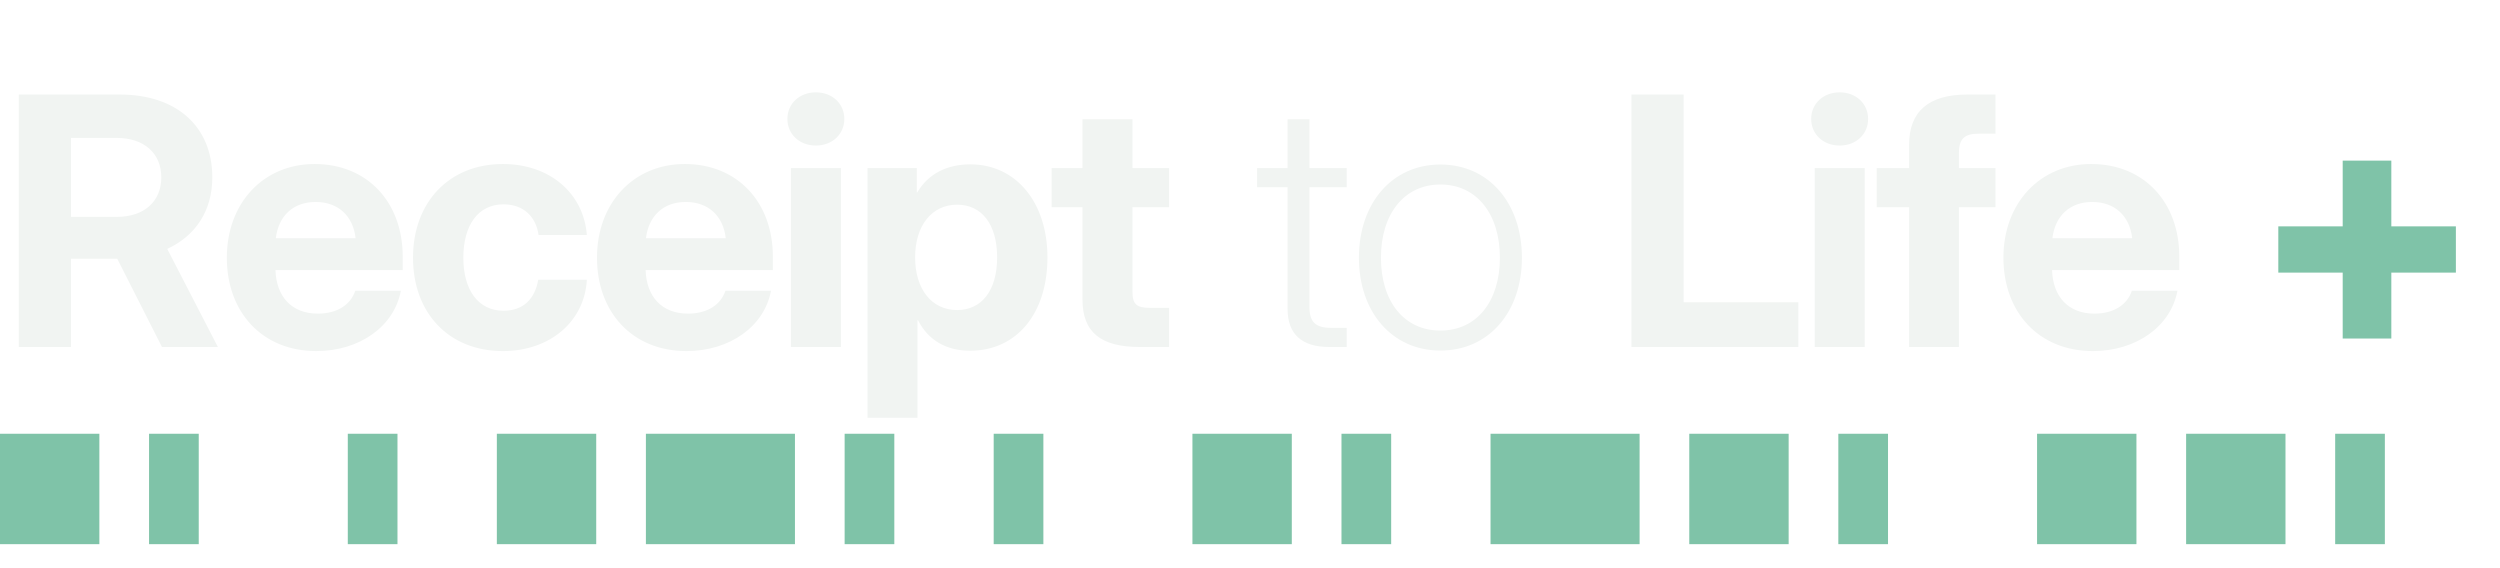
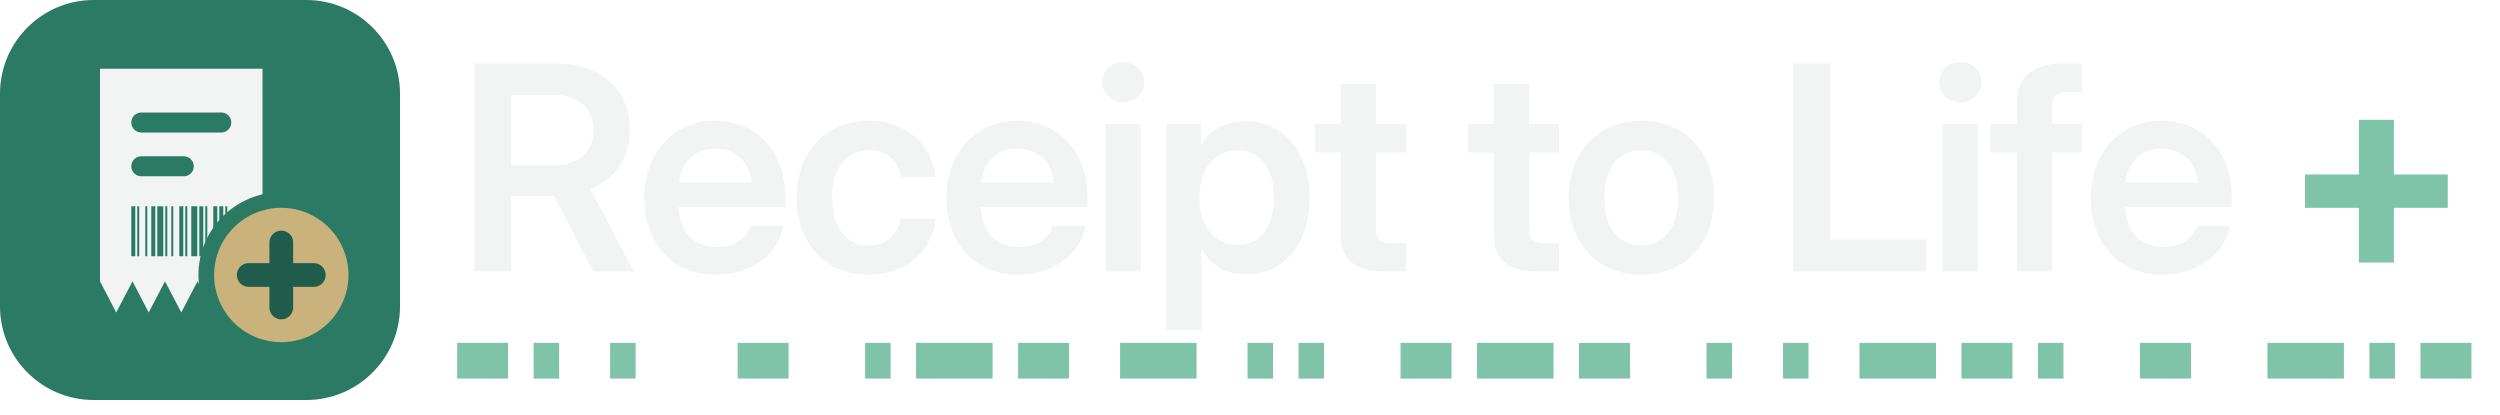
- <svg xmlns="http://www.w3.org/2000/svg" viewBox="0 0 317 72" width="317" height="72" role="img" aria-label="Receipt to Life +">
-   <path d="M2.385 44.0H9.002V32.807H14.803C14.824 32.807 14.846 32.807 14.867 32.807L20.539 44.0H27.629L21.205 31.561C24.793 29.906 26.92 26.727 26.92 22.494C26.92 16.049 22.408 11.988 15.189 11.988H2.385ZM9.002 27.5V17.488H14.781C18.283 17.488 20.453 19.443 20.453 22.494C20.453 25.545 18.283 27.5 14.803 27.5ZM40.107 44.516C45.607 44.516 49.99 41.379 50.828 36.867H45.048C44.468 38.629 42.771 39.768 40.3 39.768C36.97 39.768 35.037 37.598 34.929 34.246H51.064V32.549C51.064 25.631 46.574 20.797 39.892 20.797C33.382 20.797 28.763 25.76 28.763 32.678C28.763 39.574 33.232 44.516 40.107 44.516ZM34.972 30.207C35.316 27.371 37.185 25.609 40.021 25.609C42.879 25.609 44.769 27.371 45.091 30.207ZM63.757 44.516C69.794 44.516 74.134 40.713 74.413 35.471H68.247C67.839 37.855 66.4 39.402 63.843 39.402C60.663 39.402 58.751 36.803 58.751 32.678C58.751 28.531 60.642 25.91 63.843 25.91C66.378 25.91 67.968 27.479 68.29 29.799H74.413C74.005 24.514 69.73 20.797 63.757 20.797C56.946 20.797 52.37 25.652 52.37 32.678C52.37 39.703 56.925 44.516 63.757 44.516ZM87.042 44.516C92.542 44.516 96.925 41.379 97.762 36.867H91.983C91.403 38.629 89.706 39.768 87.235 39.768C83.905 39.768 81.971 37.598 81.864 34.246H97.999V32.549C97.999 25.631 93.509 20.797 86.827 20.797C80.317 20.797 75.698 25.76 75.698 32.678C75.698 39.574 80.167 44.516 87.042 44.516ZM81.907 30.207C82.251 27.371 84.12 25.609 86.956 25.609C89.813 25.609 91.704 27.371 92.026 30.207ZM100.293 44.0H106.631V21.312H100.293ZM103.452 18.455C105.536 18.455 107.061 17.016 107.061 15.082C107.061 13.148 105.536 11.709 103.452 11.709C101.368 11.709 99.842 13.148 99.842 15.082C99.842 17.016 101.368 18.455 103.452 18.455ZM110.0 52.98H116.338V40.605H116.402C117.713 43.162 120.012 44.473 122.998 44.473C128.928 44.473 132.816 39.746 132.816 32.635C132.816 25.674 128.842 20.84 123.041 20.84C120.098 20.84 117.713 22.021 116.316 24.385H116.252V21.312H110.0ZM121.365 39.316C118.164 39.316 116.037 36.695 116.037 32.635C116.037 28.596 118.164 25.953 121.365 25.953C124.438 25.953 126.436 28.381 126.436 32.635C126.436 36.889 124.438 39.316 121.365 39.316ZM148.238 21.312H143.597V15.125H137.259V21.312H133.349V26.275H137.259V37.984C137.259 42.109 139.558 44.0 144.543 44.0H148.238V39.037H145.81C144.091 39.037 143.597 38.543 143.597 36.996V26.275H148.238Z" fill="#F1F4F2" />
-   <path d="M170.763 21.312H166.037V15.125H163.265V21.312H159.398V23.74H163.265V39.166C163.265 42.367 165.048 44.0 168.572 44.0H170.763V41.572H168.787C166.789 41.572 166.037 40.82 166.037 38.908V23.74H170.763ZM182.645 44.451C188.79 44.451 192.979 39.553 192.979 32.678C192.979 25.781 188.79 20.861 182.645 20.861C176.5 20.861 172.311 25.781 172.311 32.678C172.311 39.553 176.5 44.451 182.645 44.451ZM182.645 41.916C178.026 41.916 175.104 38.221 175.104 32.678C175.104 27.135 178.047 23.396 182.645 23.396C187.243 23.396 190.186 27.135 190.186 32.678C190.186 38.199 187.264 41.916 182.645 41.916Z" fill="#F1F4F2" />
-   <path d="M206.868 44.0H228.03V38.328H213.485V11.988H206.868ZM230.109 44.0H236.447V21.312H230.109ZM233.268 18.455C235.352 18.455 236.877 17.016 236.877 15.082C236.877 13.148 235.352 11.709 233.268 11.709C231.184 11.709 229.658 13.148 229.658 15.082C229.658 17.016 231.184 18.455 233.268 18.455ZM253.029 21.312H248.388V19.443C248.388 17.639 249.054 16.951 250.881 16.951H253.029V11.988H249.441C244.543 11.988 242.072 14.137 242.072 18.369V21.312H237.968V26.275H242.072V44.0H248.388V26.275H253.029ZM265.378 44.516C270.878 44.516 275.261 41.379 276.099 36.867H270.32C269.74 38.629 268.042 39.768 265.572 39.768C262.241 39.768 260.308 37.598 260.2 34.246H276.335V32.549C276.335 25.631 271.845 20.797 265.163 20.797C258.654 20.797 254.034 25.76 254.034 32.678C254.034 39.574 258.503 44.516 265.378 44.516ZM260.243 30.207C260.587 27.371 262.456 25.609 265.292 25.609C268.15 25.609 270.04 27.371 270.363 30.207Z" fill="#F1F4F2" />
-   <path d="M297.054 42.926H303.22V34.568H311.406V28.703H303.22V20.367H297.054V28.703H288.89V34.568H297.054Z" fill="#7FC3A8" />
-   <rect x="0.00" y="55" width="12.60" height="14" fill="#7FC3A8" />
-   <rect x="18.90" y="55" width="6.30" height="14" fill="#7FC3A8" />
-   <rect x="44.10" y="55" width="6.30" height="14" fill="#7FC3A8" />
-   <rect x="63.00" y="55" width="12.60" height="14" fill="#7FC3A8" />
-   <rect x="81.90" y="55" width="18.90" height="14" fill="#7FC3A8" />
-   <rect x="107.10" y="55" width="6.30" height="14" fill="#7FC3A8" />
-   <rect x="126.00" y="55" width="6.30" height="14" fill="#7FC3A8" />
-   <rect x="151.20" y="55" width="12.60" height="14" fill="#7FC3A8" />
-   <rect x="170.10" y="55" width="6.30" height="14" fill="#7FC3A8" />
-   <rect x="189.00" y="55" width="18.90" height="14" fill="#7FC3A8" />
-   <rect x="214.20" y="55" width="12.60" height="14" fill="#7FC3A8" />
-   <rect x="233.10" y="55" width="6.30" height="14" fill="#7FC3A8" />
-   <rect x="258.30" y="55" width="12.60" height="14" fill="#7FC3A8" />
-   <rect x="277.20" y="55" width="12.60" height="14" fill="#7FC3A8" />
-   <rect x="296.10" y="55" width="6.30" height="14" fill="#7FC3A8" />
+ <svg xmlns="http://www.w3.org/2000/svg" viewBox="0 0 350 58" width="350" height="58" role="img" aria-label="Receipt to Life +">
+   <rect x="0.00" y="0.00" width="56.00" height="56.00" rx="13.12" fill="#2B7A63" />
+   <path d="M14.00 9.62 L36.75 9.62 L36.75 39.38 L34.48 43.75 L32.20 39.38 L29.92 43.75 L27.65 39.38 L25.38 43.75 L23.10 39.38 L20.82 43.75 L18.55 39.38 L16.27 43.75 L14.00 39.38 Z" fill="#F1F4F2" />
+   <rect x="18.38" y="15.75" width="14.00" height="2.80" rx="1.40" fill="#2B7A63" />
+   <rect x="18.38" y="21.88" width="8.75" height="2.80" rx="1.40" fill="#2B7A63" />
+   <rect x="18.38" y="28.875" width="0.56" height="7.0" fill="#2B7A63" />
+   <rect x="19.21" y="28.875" width="0.28" height="7.0" fill="#2B7A63" />
+   <rect x="20.34" y="28.875" width="0.28" height="7.0" fill="#2B7A63" />
+   <rect x="21.18" y="28.875" width="0.56" height="7.0" fill="#2B7A63" />
+   <rect x="22.02" y="28.875" width="0.84" height="7.0" fill="#2B7A63" />
+   <rect x="23.14" y="28.875" width="0.28" height="7.0" fill="#2B7A63" />
+   <rect x="23.98" y="28.875" width="0.28" height="7.0" fill="#2B7A63" />
+   <rect x="25.10" y="28.875" width="0.56" height="7.0" fill="#2B7A63" />
+   <rect x="25.94" y="28.875" width="0.28" height="7.0" fill="#2B7A63" />
+   <rect x="26.78" y="28.875" width="0.84" height="7.0" fill="#2B7A63" />
+   <rect x="27.90" y="28.875" width="0.56" height="7.0" fill="#2B7A63" />
+   <rect x="28.74" y="28.875" width="0.28" height="7.0" fill="#2B7A63" />
+   <rect x="29.86" y="28.875" width="0.56" height="7.0" fill="#2B7A63" />
+   <rect x="30.70" y="28.875" width="0.56" height="7.0" fill="#2B7A63" />
+   <rect x="31.54" y="28.875" width="0.28" height="7.0" fill="#2B7A63" />
+   <circle cx="39.38" cy="38.50" r="10.50" fill="#C9B27C" stroke="#2B7A63" stroke-width="2.19" />
+   <path d="M34.82 38.50 H43.93 M39.38 33.95 V43.05" stroke="#1F5C4B" stroke-width="3.32" stroke-linecap="round" fill="none" />
+   <path d="M66.422 38.0H71.578V27.414H77.438C77.496 27.414 77.535 27.414 77.574 27.414L83.043 38.0H88.727L82.652 26.477C86.109 25.07 88.18 22.16 88.18 18.195C88.18 12.492 84.176 8.898 77.77 8.898H66.422ZM71.578 23.156V13.273H77.477C80.953 13.273 83.102 15.168 83.102 18.195C83.102 21.242 80.953 23.156 77.516 23.156ZM100.251 38.469C105.075 38.469 108.903 35.676 109.684 31.633H105.075C104.509 33.391 102.848 34.582 100.368 34.582C97.048 34.582 95.134 32.336 95.016 28.977H109.938V27.629C109.938 21.301 105.993 16.906 100.055 16.906C94.274 16.906 90.192 21.438 90.192 27.707C90.192 33.957 94.059 38.469 100.251 38.469ZM95.055 25.578C95.388 22.629 97.282 20.812 100.134 20.812C102.985 20.812 104.899 22.629 105.212 25.578ZM121.599 38.469C126.814 38.469 130.603 35.109 130.955 30.598H126.091C125.623 32.883 124.236 34.367 121.658 34.367C118.416 34.367 116.502 31.77 116.502 27.707C116.502 23.625 118.435 21.008 121.658 21.008C124.216 21.008 125.759 22.551 126.13 24.758H130.955C130.525 20.168 126.775 16.906 121.599 16.906C115.564 16.906 111.521 21.34 111.521 27.707C111.521 34.074 115.564 38.469 121.599 38.469ZM142.557 38.469C147.381 38.469 151.209 35.676 151.991 31.633H147.381C146.815 33.391 145.155 34.582 142.674 34.582C139.354 34.582 137.44 32.336 137.323 28.977H152.245V27.629C152.245 21.301 148.299 16.906 142.362 16.906C136.58 16.906 132.498 21.438 132.498 27.707C132.498 33.957 136.366 38.469 142.557 38.469ZM137.362 25.578C137.694 22.629 139.588 20.812 142.44 20.812C145.291 20.812 147.205 22.629 147.518 25.578ZM154.784 38.0H159.706V17.375H154.784ZM157.245 14.309C158.925 14.309 160.195 13.098 160.195 11.496C160.195 9.914 158.925 8.703 157.245 8.703C155.566 8.703 154.296 9.914 154.296 11.496C154.296 13.098 155.566 14.309 157.245 14.309ZM163.281 46.164H168.203V34.895H168.262C169.551 37.238 171.719 38.41 174.414 38.41C179.805 38.41 183.34 34.094 183.34 27.668C183.34 21.32 179.746 16.965 174.434 16.965C171.758 16.965 169.473 18.059 168.184 20.246H168.125V17.375H163.281ZM173.262 34.289C170.039 34.289 167.93 31.691 167.93 27.668C167.93 23.664 170.039 21.047 173.262 21.047C176.309 21.047 178.359 23.41 178.359 27.668C178.359 31.945 176.309 34.289 173.262 34.289ZM196.837 17.375H192.637V11.75H187.696V17.375H184.102V21.34H187.696V32.805C187.696 36.34 189.669 38.0 193.868 38.0H196.837V34.035H194.727C193.126 34.035 192.637 33.547 192.637 32.082V21.34H196.837ZM218.264 17.375H214.065V11.75H209.123V17.375H205.53V21.34H209.123V32.805C209.123 36.34 211.096 38.0 215.295 38.0H218.264V34.035H216.155C214.553 34.035 214.065 33.547 214.065 32.082V21.34H218.264ZM229.788 38.469C235.862 38.469 239.964 34.113 239.964 27.707C239.964 21.301 235.862 16.906 229.788 16.906C223.714 16.906 219.612 21.301 219.612 27.707C219.612 34.113 223.714 38.469 229.788 38.469ZM229.788 34.348C226.605 34.348 224.593 31.828 224.593 27.707C224.593 23.566 226.624 21.027 229.788 21.027C232.933 21.027 234.964 23.586 234.964 27.707C234.964 31.809 232.952 34.348 229.788 34.348ZM251.04 38.0H269.692V33.527H256.196V8.898H251.04ZM271.998 38.0H276.92V17.375H271.998ZM274.459 14.309C276.138 14.309 277.408 13.098 277.408 11.496C277.408 9.914 276.138 8.703 274.459 8.703C272.779 8.703 271.509 9.914 271.509 11.496C271.509 13.098 272.779 14.309 274.459 14.309ZM291.491 17.375H287.291V15.188C287.291 13.508 287.916 12.863 289.596 12.863H291.491V8.898H288.62C284.537 8.898 282.35 10.812 282.35 14.367V17.375H278.639V21.34H282.35V38.0H287.291V21.34H291.491ZM302.761 38.469C307.585 38.469 311.413 35.676 312.195 31.633H307.585C307.019 33.391 305.359 34.582 302.878 34.582C299.558 34.582 297.644 32.336 297.527 28.977H312.448V27.629C312.448 21.301 308.503 16.906 302.566 16.906C296.784 16.906 292.702 21.438 292.702 27.707C292.702 33.957 296.57 38.469 302.761 38.469ZM297.566 25.578C297.898 22.629 299.792 20.812 302.644 20.812C305.495 20.812 307.409 22.629 307.722 25.578Z" fill="#F1F4F2" />
+   <path d="M330.245 36.75H335.148V29.094H342.687V24.426H335.148V16.77H330.245V24.426H322.706V29.094H330.245Z" fill="#7FC3A8" />
+   <rect x="64.000" y="48" width="7.139" height="5" fill="#7FC3A8" />
+   <rect x="74.709" y="48" width="3.570" height="5" fill="#7FC3A8" />
+   <rect x="85.418" y="48" width="3.570" height="5" fill="#7FC3A8" />
+   <rect x="103.266" y="48" width="7.139" height="5" fill="#7FC3A8" />
+   <rect x="121.114" y="48" width="3.570" height="5" fill="#7FC3A8" />
+   <rect x="128.253" y="48" width="10.709" height="5" fill="#7FC3A8" />
+   <rect x="142.532" y="48" width="7.139" height="5" fill="#7FC3A8" />
+   <rect x="156.810" y="48" width="10.709" height="5" fill="#7FC3A8" />
+   <rect x="174.658" y="48" width="3.570" height="5" fill="#7FC3A8" />
+   <rect x="181.797" y="48" width="3.570" height="5" fill="#7FC3A8" />
+   <rect x="196.076" y="48" width="7.139" height="5" fill="#7FC3A8" />
+   <rect x="206.785" y="48" width="10.709" height="5" fill="#7FC3A8" />
+   <rect x="221.063" y="48" width="7.139" height="5" fill="#7FC3A8" />
+   <rect x="238.911" y="48" width="3.570" height="5" fill="#7FC3A8" />
+   <rect x="249.620" y="48" width="3.570" height="5" fill="#7FC3A8" />
+   <rect x="260.329" y="48" width="10.709" height="5" fill="#7FC3A8" />
+   <rect x="274.608" y="48" width="7.139" height="5" fill="#7FC3A8" />
+   <rect x="285.316" y="48" width="3.570" height="5" fill="#7FC3A8" />
+   <rect x="299.595" y="48" width="7.139" height="5" fill="#7FC3A8" />
+   <rect x="317.443" y="48" width="10.709" height="5" fill="#7FC3A8" />
+   <rect x="331.722" y="48" width="3.570" height="5" fill="#7FC3A8" />
+   <rect x="338.861" y="48" width="7.139" height="5" fill="#7FC3A8" />
</svg>
